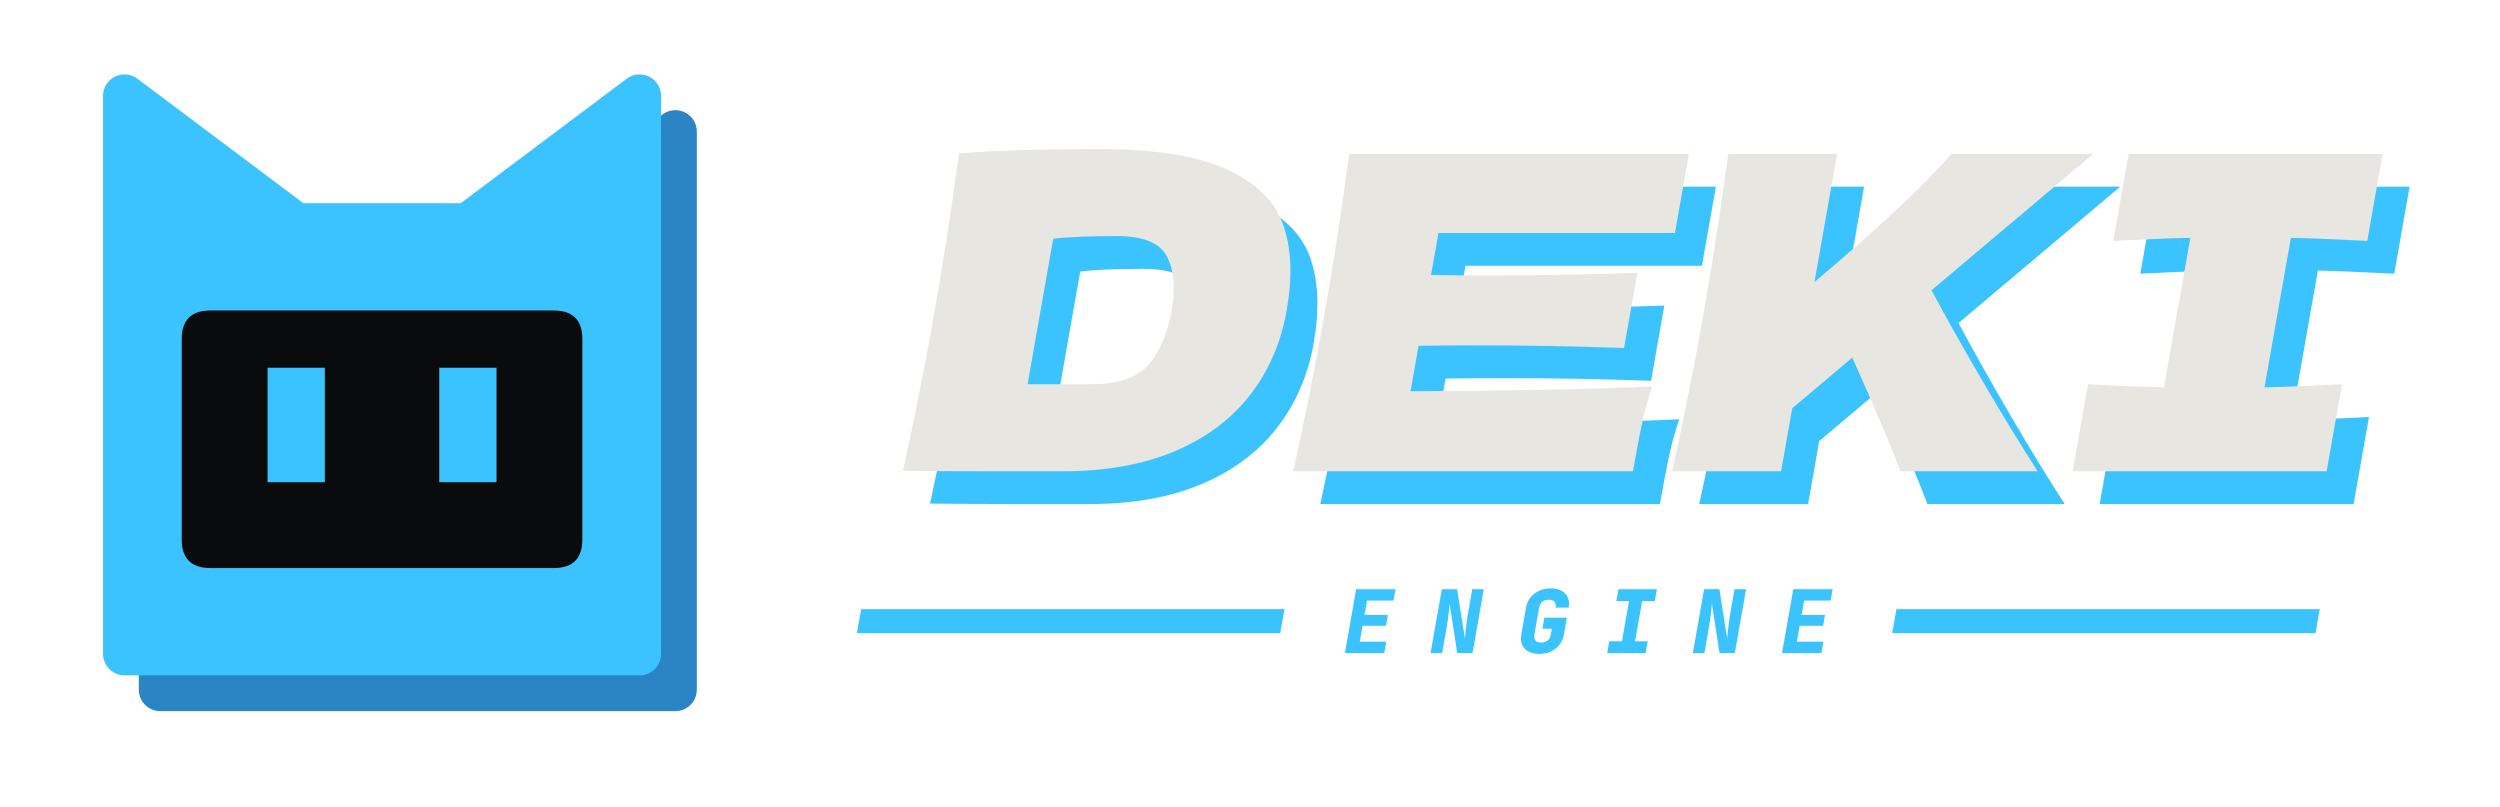
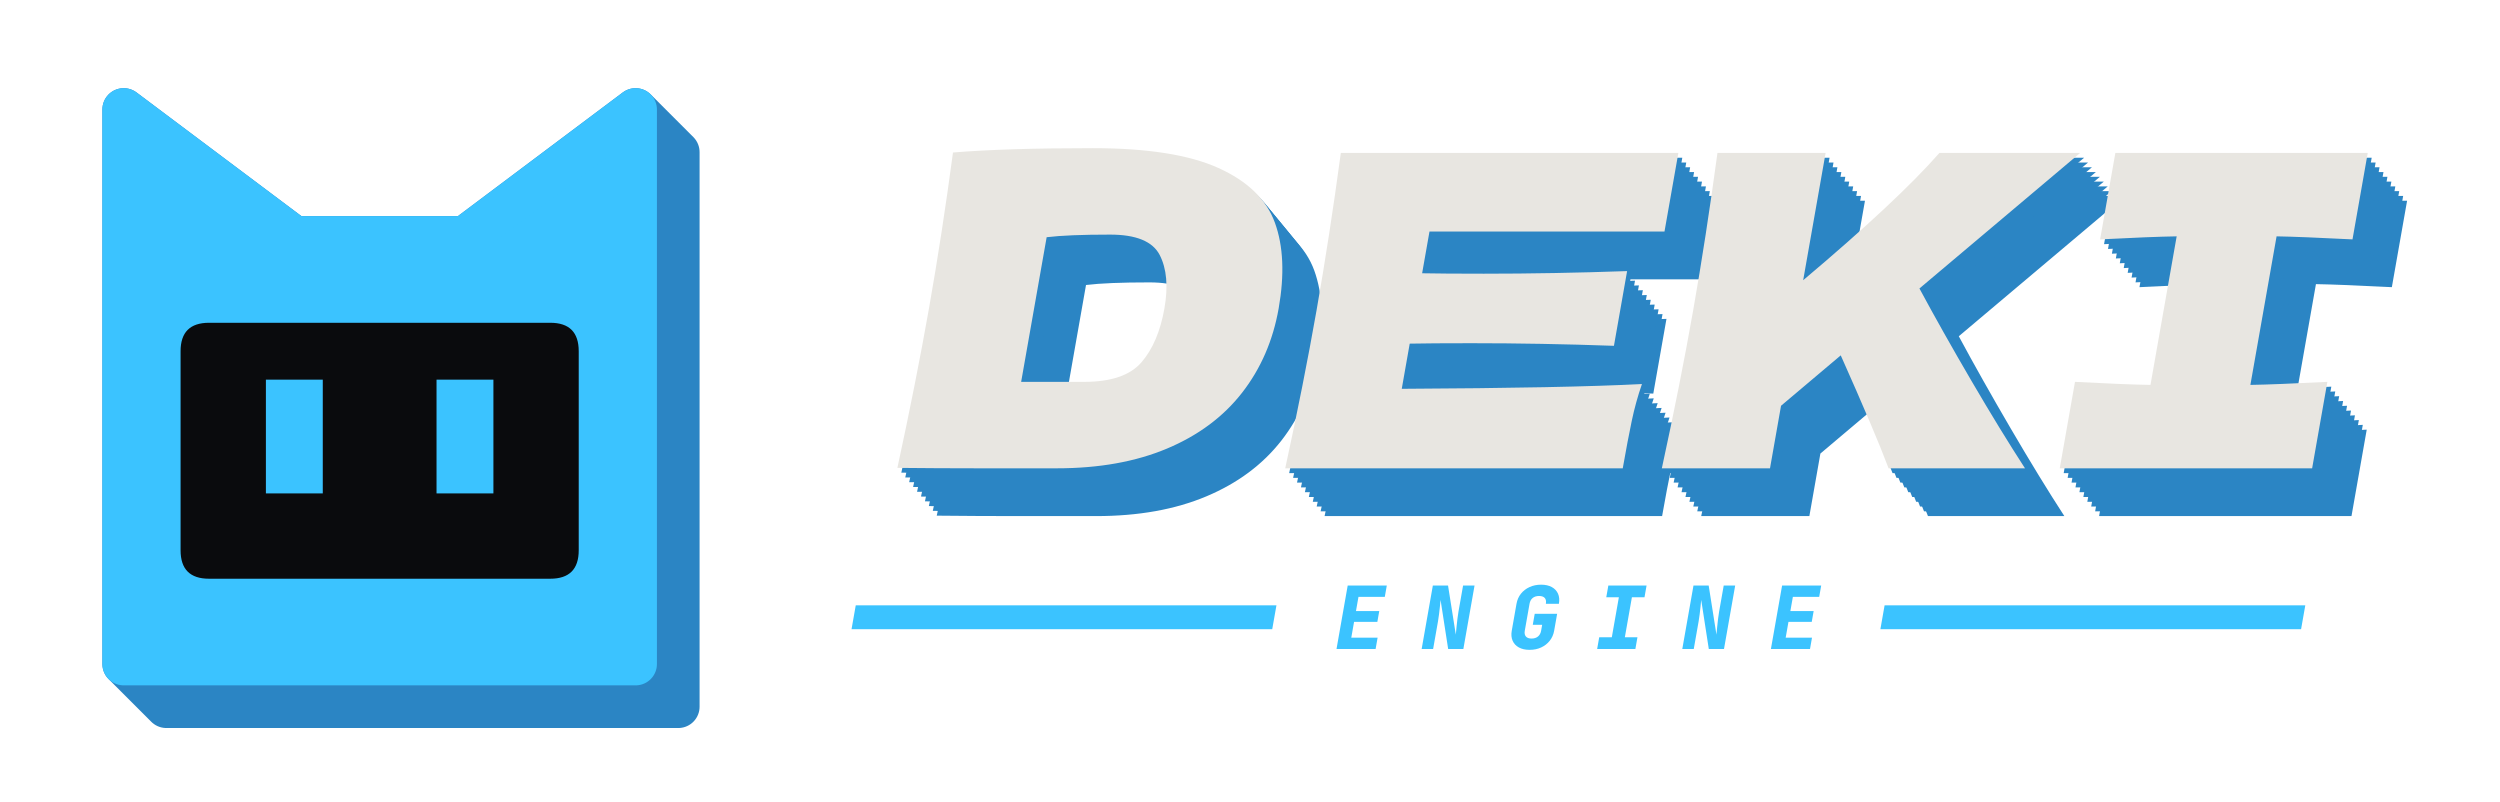
- <svg xmlns="http://www.w3.org/2000/svg" viewBox="-12 -12 446.1 144" width="446.1" height="144" role="img" aria-label="Deki Engine">
-   <g transform="scale(1.2766) translate(-4 -4)">
-     <g transform="translate(-2 -2)">
-       <path d="M14 10 L38 28 H62 L86 10 V88 H14 Z" transform="translate(5 5)" fill="#2B85C4" stroke="#2B85C4" stroke-width="6" stroke-linejoin="round" />
+ <svg xmlns="http://www.w3.org/2000/svg" viewBox="-12 -12 448.9 144" width="448.9" height="144" role="img" aria-label="Deki Engine">
+   <g transform="scale(1.2766) translate(-6 -4)">
+     <g>
+       <path d="M20 16 L44 34 L68 34 L92 16 L92 94 L20 94 Z M14 10 L38 28 L44 34 L20 16 Z M38 28 L62 28 L68 34 L44 34 Z M62 28 L86 10 L92 16 L68 34 Z M92 16 L92 94 L86 88 L86 10 Z M92 94 L20 94 L14 88 L86 88 Z M14 88 L14 10 L20 16 L20 94 Z" fill="#2B85C4" stroke="#2B85C4" stroke-width="6" stroke-linejoin="round" />
      <path d="M14 10 L38 28 H62 L86 10 V88 H14 Z" fill="#3BC3FF" stroke="#3BC3FF" stroke-width="6" stroke-linejoin="round" />
      <path d="M26 40 H74 Q78 40 78 44 V72 Q78 76 74 76 H26 Q22 76 22 72 V44 Q22 40 26 40 Z" fill="#0A0B0D" />
      <path d="M34 48 h8 v16 h-8 Z M58 48 h8 v16 h-8 Z" fill="#3BC3FF" fill-rule="evenodd" />
    </g>
  </g>
  <g transform="translate(146.00 72.09) skewX(-10)">
-     <path d="M66.534 -28.704Q66.534 -20.046 62.634 -13.572Q58.734 -7.098 50.934 -3.549Q43.134 0.0 31.746 0.0Q24.804 0.0 17.628 0.0Q10.452 0.0 3.12 -0.078Q3.744 -15.444 3.744 -28.704Q3.744 -42.12 3.12 -56.706Q12.402 -57.486 28.08 -57.486Q42.744 -57.486 51.246 -53.937Q59.748 -50.388 63.141 -44.109Q66.534 -37.83 66.534 -28.704ZM33.93 -15.522Q41.184 -15.522 43.602 -19.032Q46.02 -22.542 46.02 -28.704Q46.02 -34.632 43.485 -38.298Q40.95 -41.964 33.93 -41.964Q26.364 -41.964 22.62 -41.496V-15.522Z M91.182 -14.274Q120.822 -14.43 134.16 -15.132Q133.614 -11.934 133.497 -8.541Q133.38 -5.148 133.38 0.0H72.774Q73.398 -15.132 73.398 -28.314Q73.398 -41.496 72.774 -56.628H133.38V-42.51H91.182V-35.022Q94.926 -34.944 102.258 -34.944Q114.66 -34.944 127.92 -35.412V-21.996Q114.66 -22.464 102.258 -22.464Q94.926 -22.464 91.182 -22.386Z M181.116 0.0Q177.45 -6.63 168.948 -20.28L159.822 -11.232V0.0H140.4Q141.024 -15.132 141.024 -28.314Q141.024 -41.496 140.4 -56.628H159.822V-33.774Q174.174 -47.97 180.258 -56.628H205.53L180.96 -32.292Q186.42 -24.648 193.245 -15.678Q200.07 -6.708 205.608 0.0Z M257.166 -41.106Q247.884 -41.574 243.438 -41.652V-14.976Q247.962 -15.054 257.166 -15.522V0.0H211.848V-15.522Q220.818 -15.054 225.498 -14.976V-41.652Q220.818 -41.574 211.848 -41.106V-56.628H257.166Z" transform="translate(5.85 5.85)" fill="#3BC3FF" />
+     <path d="M66.534 -28.704Q66.534 -20.046 62.634 -13.572Q58.734 -7.098 50.934 -3.549Q43.134 0.0 31.746 0.0Q24.804 0.0 17.628 0.0Q10.452 0.0 3.12 -0.078Q3.744 -15.444 3.744 -28.704Q3.744 -42.12 3.12 -56.706Q12.402 -57.486 28.08 -57.486Q42.744 -57.486 51.246 -53.937Q59.748 -50.388 63.141 -44.109Q66.534 -37.83 66.534 -28.704ZM33.93 -15.522Q41.184 -15.522 43.602 -19.032Q46.02 -22.542 46.02 -28.704Q46.02 -34.632 43.485 -38.298Q40.95 -41.964 33.93 -41.964Q26.364 -41.964 22.62 -41.496V-15.522Z M91.182 -14.274Q120.822 -14.43 134.16 -15.132Q133.614 -11.934 133.497 -8.541Q133.38 -5.148 133.38 0.0H72.774Q73.398 -15.132 73.398 -28.314Q73.398 -41.496 72.774 -56.628H133.38V-42.51H91.182V-35.022Q94.926 -34.944 102.258 -34.944Q114.66 -34.944 127.92 -35.412V-21.996Q114.66 -22.464 102.258 -22.464Q94.926 -22.464 91.182 -22.386Z M181.116 0.0Q177.45 -6.63 168.948 -20.28L159.822 -11.232V0.0H140.4Q141.024 -15.132 141.024 -28.314Q141.024 -41.496 140.4 -56.628H159.822V-33.774Q174.174 -47.97 180.258 -56.628H205.53L180.96 -32.292Q186.42 -24.648 193.245 -15.678Q200.07 -6.708 205.608 0.0Z M257.166 -41.106Q247.884 -41.574 243.438 -41.652V-14.976Q247.962 -15.054 257.166 -15.522V0.0H211.848V-15.522Q220.818 -15.054 225.498 -14.976V-41.652Q220.818 -41.574 211.848 -41.106V-56.628H257.166Z" transform="translate(8.58 8.58)" fill="#2B85C4" />
+     <path d="M66.534 -28.704Q66.534 -20.046 62.634 -13.572Q58.734 -7.098 50.934 -3.549Q43.134 0.0 31.746 0.0Q24.804 0.0 17.628 0.0Q10.452 0.0 3.12 -0.078Q3.744 -15.444 3.744 -28.704Q3.744 -42.12 3.12 -56.706Q12.402 -57.486 28.08 -57.486Q42.744 -57.486 51.246 -53.937Q59.748 -50.388 63.141 -44.109Q66.534 -37.83 66.534 -28.704ZM33.93 -15.522Q41.184 -15.522 43.602 -19.032Q46.02 -22.542 46.02 -28.704Q46.02 -34.632 43.485 -38.298Q40.95 -41.964 33.93 -41.964Q26.364 -41.964 22.62 -41.496V-15.522Z M91.182 -14.274Q120.822 -14.43 134.16 -15.132Q133.614 -11.934 133.497 -8.541Q133.38 -5.148 133.38 0.0H72.774Q73.398 -15.132 73.398 -28.314Q73.398 -41.496 72.774 -56.628H133.38V-42.51H91.182V-35.022Q94.926 -34.944 102.258 -34.944Q114.66 -34.944 127.92 -35.412V-21.996Q114.66 -22.464 102.258 -22.464Q94.926 -22.464 91.182 -22.386Z M181.116 0.0Q177.45 -6.63 168.948 -20.28L159.822 -11.232V0.0H140.4Q141.024 -15.132 141.024 -28.314Q141.024 -41.496 140.4 -56.628H159.822V-33.774Q174.174 -47.97 180.258 -56.628H205.53L180.96 -32.292Q186.42 -24.648 193.245 -15.678Q200.07 -6.708 205.608 0.0Z M257.166 -41.106Q247.884 -41.574 243.438 -41.652V-14.976Q247.962 -15.054 257.166 -15.522V0.0H211.848V-15.522Q220.818 -15.054 225.498 -14.976V-41.652Q220.818 -41.574 211.848 -41.106V-56.628H257.166Z" transform="translate(7.72 7.72)" fill="#2B85C4" />
+     <path d="M66.534 -28.704Q66.534 -20.046 62.634 -13.572Q58.734 -7.098 50.934 -3.549Q43.134 0.0 31.746 0.0Q24.804 0.0 17.628 0.0Q10.452 0.0 3.12 -0.078Q3.744 -15.444 3.744 -28.704Q3.744 -42.12 3.12 -56.706Q12.402 -57.486 28.08 -57.486Q42.744 -57.486 51.246 -53.937Q59.748 -50.388 63.141 -44.109Q66.534 -37.83 66.534 -28.704ZM33.93 -15.522Q41.184 -15.522 43.602 -19.032Q46.02 -22.542 46.02 -28.704Q46.02 -34.632 43.485 -38.298Q40.95 -41.964 33.93 -41.964Q26.364 -41.964 22.62 -41.496V-15.522Z M91.182 -14.274Q120.822 -14.43 134.16 -15.132Q133.614 -11.934 133.497 -8.541Q133.38 -5.148 133.38 0.0H72.774Q73.398 -15.132 73.398 -28.314Q73.398 -41.496 72.774 -56.628H133.38V-42.51H91.182V-35.022Q94.926 -34.944 102.258 -34.944Q114.66 -34.944 127.92 -35.412V-21.996Q114.66 -22.464 102.258 -22.464Q94.926 -22.464 91.182 -22.386Z M181.116 0.0Q177.45 -6.63 168.948 -20.28L159.822 -11.232V0.0H140.4Q141.024 -15.132 141.024 -28.314Q141.024 -41.496 140.4 -56.628H159.822V-33.774Q174.174 -47.97 180.258 -56.628H205.53L180.96 -32.292Q186.42 -24.648 193.245 -15.678Q200.07 -6.708 205.608 0.0Z M257.166 -41.106Q247.884 -41.574 243.438 -41.652V-14.976Q247.962 -15.054 257.166 -15.522V0.0H211.848V-15.522Q220.818 -15.054 225.498 -14.976V-41.652Q220.818 -41.574 211.848 -41.106V-56.628H257.166Z" transform="translate(6.86 6.86)" fill="#2B85C4" />
+     <path d="M66.534 -28.704Q66.534 -20.046 62.634 -13.572Q58.734 -7.098 50.934 -3.549Q43.134 0.0 31.746 0.0Q24.804 0.0 17.628 0.0Q10.452 0.0 3.12 -0.078Q3.744 -15.444 3.744 -28.704Q3.744 -42.12 3.12 -56.706Q12.402 -57.486 28.08 -57.486Q42.744 -57.486 51.246 -53.937Q59.748 -50.388 63.141 -44.109Q66.534 -37.83 66.534 -28.704ZM33.93 -15.522Q41.184 -15.522 43.602 -19.032Q46.02 -22.542 46.02 -28.704Q46.02 -34.632 43.485 -38.298Q40.95 -41.964 33.93 -41.964Q26.364 -41.964 22.62 -41.496V-15.522Z M91.182 -14.274Q120.822 -14.43 134.16 -15.132Q133.614 -11.934 133.497 -8.541Q133.38 -5.148 133.38 0.0H72.774Q73.398 -15.132 73.398 -28.314Q73.398 -41.496 72.774 -56.628H133.38V-42.51H91.182V-35.022Q94.926 -34.944 102.258 -34.944Q114.66 -34.944 127.92 -35.412V-21.996Q114.66 -22.464 102.258 -22.464Q94.926 -22.464 91.182 -22.386Z M181.116 0.0Q177.45 -6.63 168.948 -20.28L159.822 -11.232V0.0H140.4Q141.024 -15.132 141.024 -28.314Q141.024 -41.496 140.4 -56.628H159.822V-33.774Q174.174 -47.97 180.258 -56.628H205.53L180.96 -32.292Q186.42 -24.648 193.245 -15.678Q200.07 -6.708 205.608 0.0Z M257.166 -41.106Q247.884 -41.574 243.438 -41.652V-14.976Q247.962 -15.054 257.166 -15.522V0.0H211.848V-15.522Q220.818 -15.054 225.498 -14.976V-41.652Q220.818 -41.574 211.848 -41.106V-56.628H257.166Z" transform="translate(6.01 6.01)" fill="#2B85C4" />
+     <path d="M66.534 -28.704Q66.534 -20.046 62.634 -13.572Q58.734 -7.098 50.934 -3.549Q43.134 0.0 31.746 0.0Q24.804 0.0 17.628 0.0Q10.452 0.0 3.12 -0.078Q3.744 -15.444 3.744 -28.704Q3.744 -42.12 3.12 -56.706Q12.402 -57.486 28.08 -57.486Q42.744 -57.486 51.246 -53.937Q59.748 -50.388 63.141 -44.109Q66.534 -37.83 66.534 -28.704ZM33.93 -15.522Q41.184 -15.522 43.602 -19.032Q46.02 -22.542 46.02 -28.704Q46.02 -34.632 43.485 -38.298Q40.95 -41.964 33.93 -41.964Q26.364 -41.964 22.62 -41.496V-15.522Z M91.182 -14.274Q120.822 -14.43 134.16 -15.132Q133.614 -11.934 133.497 -8.541Q133.38 -5.148 133.38 0.0H72.774Q73.398 -15.132 73.398 -28.314Q73.398 -41.496 72.774 -56.628H133.38V-42.51H91.182V-35.022Q94.926 -34.944 102.258 -34.944Q114.66 -34.944 127.92 -35.412V-21.996Q114.66 -22.464 102.258 -22.464Q94.926 -22.464 91.182 -22.386Z M181.116 0.0Q177.45 -6.63 168.948 -20.28L159.822 -11.232V0.0H140.4Q141.024 -15.132 141.024 -28.314Q141.024 -41.496 140.4 -56.628H159.822V-33.774Q174.174 -47.97 180.258 -56.628H205.53L180.96 -32.292Q186.42 -24.648 193.245 -15.678Q200.07 -6.708 205.608 0.0Z M257.166 -41.106Q247.884 -41.574 243.438 -41.652V-14.976Q247.962 -15.054 257.166 -15.522V0.0H211.848V-15.522Q220.818 -15.054 225.498 -14.976V-41.652Q220.818 -41.574 211.848 -41.106V-56.628H257.166Z" transform="translate(5.15 5.15)" fill="#2B85C4" />
+     <path d="M66.534 -28.704Q66.534 -20.046 62.634 -13.572Q58.734 -7.098 50.934 -3.549Q43.134 0.0 31.746 0.0Q24.804 0.0 17.628 0.0Q10.452 0.0 3.12 -0.078Q3.744 -15.444 3.744 -28.704Q3.744 -42.12 3.12 -56.706Q12.402 -57.486 28.08 -57.486Q42.744 -57.486 51.246 -53.937Q59.748 -50.388 63.141 -44.109Q66.534 -37.83 66.534 -28.704ZM33.93 -15.522Q41.184 -15.522 43.602 -19.032Q46.02 -22.542 46.02 -28.704Q46.02 -34.632 43.485 -38.298Q40.95 -41.964 33.93 -41.964Q26.364 -41.964 22.62 -41.496V-15.522Z M91.182 -14.274Q120.822 -14.43 134.16 -15.132Q133.614 -11.934 133.497 -8.541Q133.38 -5.148 133.38 0.0H72.774Q73.398 -15.132 73.398 -28.314Q73.398 -41.496 72.774 -56.628H133.38V-42.51H91.182V-35.022Q94.926 -34.944 102.258 -34.944Q114.66 -34.944 127.92 -35.412V-21.996Q114.66 -22.464 102.258 -22.464Q94.926 -22.464 91.182 -22.386Z M181.116 0.0Q177.45 -6.63 168.948 -20.28L159.822 -11.232V0.0H140.4Q141.024 -15.132 141.024 -28.314Q141.024 -41.496 140.4 -56.628H159.822V-33.774Q174.174 -47.97 180.258 -56.628H205.53L180.96 -32.292Q186.42 -24.648 193.245 -15.678Q200.07 -6.708 205.608 0.0Z M257.166 -41.106Q247.884 -41.574 243.438 -41.652V-14.976Q247.962 -15.054 257.166 -15.522V0.0H211.848V-15.522Q220.818 -15.054 225.498 -14.976V-41.652Q220.818 -41.574 211.848 -41.106V-56.628H257.166Z" transform="translate(4.29 4.29)" fill="#2B85C4" />
+     <path d="M66.534 -28.704Q66.534 -20.046 62.634 -13.572Q58.734 -7.098 50.934 -3.549Q43.134 0.0 31.746 0.0Q24.804 0.0 17.628 0.0Q10.452 0.0 3.12 -0.078Q3.744 -15.444 3.744 -28.704Q3.744 -42.12 3.12 -56.706Q12.402 -57.486 28.08 -57.486Q42.744 -57.486 51.246 -53.937Q59.748 -50.388 63.141 -44.109Q66.534 -37.83 66.534 -28.704ZM33.93 -15.522Q41.184 -15.522 43.602 -19.032Q46.02 -22.542 46.02 -28.704Q46.02 -34.632 43.485 -38.298Q40.95 -41.964 33.93 -41.964Q26.364 -41.964 22.62 -41.496V-15.522Z M91.182 -14.274Q120.822 -14.43 134.16 -15.132Q133.614 -11.934 133.497 -8.541Q133.38 -5.148 133.38 0.0H72.774Q73.398 -15.132 73.398 -28.314Q73.398 -41.496 72.774 -56.628H133.38V-42.51H91.182V-35.022Q94.926 -34.944 102.258 -34.944Q114.66 -34.944 127.92 -35.412V-21.996Q114.66 -22.464 102.258 -22.464Q94.926 -22.464 91.182 -22.386Z M181.116 0.0Q177.45 -6.63 168.948 -20.28L159.822 -11.232V0.0H140.4Q141.024 -15.132 141.024 -28.314Q141.024 -41.496 140.4 -56.628H159.822V-33.774Q174.174 -47.97 180.258 -56.628H205.53L180.96 -32.292Q186.42 -24.648 193.245 -15.678Q200.07 -6.708 205.608 0.0Z M257.166 -41.106Q247.884 -41.574 243.438 -41.652V-14.976Q247.962 -15.054 257.166 -15.522V0.0H211.848V-15.522Q220.818 -15.054 225.498 -14.976V-41.652Q220.818 -41.574 211.848 -41.106V-56.628H257.166Z" transform="translate(3.43 3.43)" fill="#2B85C4" />
+     <path d="M66.534 -28.704Q66.534 -20.046 62.634 -13.572Q58.734 -7.098 50.934 -3.549Q43.134 0.0 31.746 0.0Q24.804 0.0 17.628 0.0Q10.452 0.0 3.12 -0.078Q3.744 -15.444 3.744 -28.704Q3.744 -42.12 3.12 -56.706Q12.402 -57.486 28.08 -57.486Q42.744 -57.486 51.246 -53.937Q59.748 -50.388 63.141 -44.109Q66.534 -37.83 66.534 -28.704ZM33.93 -15.522Q41.184 -15.522 43.602 -19.032Q46.02 -22.542 46.02 -28.704Q46.02 -34.632 43.485 -38.298Q40.95 -41.964 33.93 -41.964Q26.364 -41.964 22.62 -41.496V-15.522Z M91.182 -14.274Q120.822 -14.43 134.16 -15.132Q133.614 -11.934 133.497 -8.541Q133.38 -5.148 133.38 0.0H72.774Q73.398 -15.132 73.398 -28.314Q73.398 -41.496 72.774 -56.628H133.38V-42.51H91.182V-35.022Q94.926 -34.944 102.258 -34.944Q114.66 -34.944 127.92 -35.412V-21.996Q114.66 -22.464 102.258 -22.464Q94.926 -22.464 91.182 -22.386Z M181.116 0.0Q177.45 -6.63 168.948 -20.28L159.822 -11.232V0.0H140.4Q141.024 -15.132 141.024 -28.314Q141.024 -41.496 140.4 -56.628H159.822V-33.774Q174.174 -47.97 180.258 -56.628H205.53L180.96 -32.292Q186.42 -24.648 193.245 -15.678Q200.07 -6.708 205.608 0.0Z M257.166 -41.106Q247.884 -41.574 243.438 -41.652V-14.976Q247.962 -15.054 257.166 -15.522V0.0H211.848V-15.522Q220.818 -15.054 225.498 -14.976V-41.652Q220.818 -41.574 211.848 -41.106V-56.628H257.166Z" transform="translate(2.57 2.57)" fill="#2B85C4" />
+     <path d="M66.534 -28.704Q66.534 -20.046 62.634 -13.572Q58.734 -7.098 50.934 -3.549Q43.134 0.0 31.746 0.0Q24.804 0.0 17.628 0.0Q10.452 0.0 3.12 -0.078Q3.744 -15.444 3.744 -28.704Q3.744 -42.12 3.12 -56.706Q12.402 -57.486 28.08 -57.486Q42.744 -57.486 51.246 -53.937Q59.748 -50.388 63.141 -44.109Q66.534 -37.83 66.534 -28.704ZM33.93 -15.522Q41.184 -15.522 43.602 -19.032Q46.02 -22.542 46.02 -28.704Q46.02 -34.632 43.485 -38.298Q40.95 -41.964 33.93 -41.964Q26.364 -41.964 22.62 -41.496V-15.522Z M91.182 -14.274Q120.822 -14.43 134.16 -15.132Q133.614 -11.934 133.497 -8.541Q133.38 -5.148 133.38 0.0H72.774Q73.398 -15.132 73.398 -28.314Q73.398 -41.496 72.774 -56.628H133.38V-42.51H91.182V-35.022Q94.926 -34.944 102.258 -34.944Q114.66 -34.944 127.92 -35.412V-21.996Q114.66 -22.464 102.258 -22.464Q94.926 -22.464 91.182 -22.386Z M181.116 0.0Q177.45 -6.63 168.948 -20.28L159.822 -11.232V0.0H140.4Q141.024 -15.132 141.024 -28.314Q141.024 -41.496 140.4 -56.628H159.822V-33.774Q174.174 -47.97 180.258 -56.628H205.53L180.96 -32.292Q186.42 -24.648 193.245 -15.678Q200.07 -6.708 205.608 0.0Z M257.166 -41.106Q247.884 -41.574 243.438 -41.652V-14.976Q247.962 -15.054 257.166 -15.522V0.0H211.848V-15.522Q220.818 -15.054 225.498 -14.976V-41.652Q220.818 -41.574 211.848 -41.106V-56.628H257.166Z" transform="translate(1.72 1.72)" fill="#2B85C4" />
+     <path d="M66.534 -28.704Q66.534 -20.046 62.634 -13.572Q58.734 -7.098 50.934 -3.549Q43.134 0.0 31.746 0.0Q24.804 0.0 17.628 0.0Q10.452 0.0 3.12 -0.078Q3.744 -15.444 3.744 -28.704Q3.744 -42.12 3.12 -56.706Q12.402 -57.486 28.08 -57.486Q42.744 -57.486 51.246 -53.937Q59.748 -50.388 63.141 -44.109Q66.534 -37.83 66.534 -28.704ZM33.93 -15.522Q41.184 -15.522 43.602 -19.032Q46.02 -22.542 46.02 -28.704Q46.02 -34.632 43.485 -38.298Q40.95 -41.964 33.93 -41.964Q26.364 -41.964 22.62 -41.496V-15.522Z M91.182 -14.274Q120.822 -14.43 134.16 -15.132Q133.614 -11.934 133.497 -8.541Q133.38 -5.148 133.38 0.0H72.774Q73.398 -15.132 73.398 -28.314Q73.398 -41.496 72.774 -56.628H133.38V-42.51H91.182V-35.022Q94.926 -34.944 102.258 -34.944Q114.66 -34.944 127.92 -35.412V-21.996Q114.66 -22.464 102.258 -22.464Q94.926 -22.464 91.182 -22.386Z M181.116 0.0Q177.45 -6.63 168.948 -20.28L159.822 -11.232V0.0H140.4Q141.024 -15.132 141.024 -28.314Q141.024 -41.496 140.4 -56.628H159.822V-33.774Q174.174 -47.97 180.258 -56.628H205.53L180.96 -32.292Q186.42 -24.648 193.245 -15.678Q200.07 -6.708 205.608 0.0Z M257.166 -41.106Q247.884 -41.574 243.438 -41.652V-14.976Q247.962 -15.054 257.166 -15.522V0.0H211.848V-15.522Q220.818 -15.054 225.498 -14.976V-41.652Q220.818 -41.574 211.848 -41.106V-56.628H257.166Z" transform="translate(0.86 0.86)" fill="#2B85C4" />
    <path d="M66.534 -28.704Q66.534 -20.046 62.634 -13.572Q58.734 -7.098 50.934 -3.549Q43.134 0.0 31.746 0.0Q24.804 0.0 17.628 0.0Q10.452 0.0 3.12 -0.078Q3.744 -15.444 3.744 -28.704Q3.744 -42.12 3.12 -56.706Q12.402 -57.486 28.08 -57.486Q42.744 -57.486 51.246 -53.937Q59.748 -50.388 63.141 -44.109Q66.534 -37.83 66.534 -28.704ZM33.93 -15.522Q41.184 -15.522 43.602 -19.032Q46.02 -22.542 46.02 -28.704Q46.02 -34.632 43.485 -38.298Q40.95 -41.964 33.93 -41.964Q26.364 -41.964 22.62 -41.496V-15.522Z M91.182 -14.274Q120.822 -14.43 134.16 -15.132Q133.614 -11.934 133.497 -8.541Q133.38 -5.148 133.38 0.0H72.774Q73.398 -15.132 73.398 -28.314Q73.398 -41.496 72.774 -56.628H133.38V-42.51H91.182V-35.022Q94.926 -34.944 102.258 -34.944Q114.66 -34.944 127.92 -35.412V-21.996Q114.66 -22.464 102.258 -22.464Q94.926 -22.464 91.182 -22.386Z M181.116 0.0Q177.45 -6.63 168.948 -20.28L159.822 -11.232V0.0H140.4Q141.024 -15.132 141.024 -28.314Q141.024 -41.496 140.4 -56.628H159.822V-33.774Q174.174 -47.97 180.258 -56.628H205.53L180.96 -32.292Q186.42 -24.648 193.245 -15.678Q200.07 -6.708 205.608 0.0Z M257.166 -41.106Q247.884 -41.574 243.438 -41.652V-14.976Q247.962 -15.054 257.166 -15.522V0.0H211.848V-15.522Q220.818 -15.054 225.498 -14.976V-41.652Q220.818 -41.574 211.848 -41.106V-56.628H257.166Z" fill="#E8E6E1" />
  </g>
  <g transform="translate(141.28 98.84) skewX(-10)" fill="#3BC3FF">
    <rect x="0" y="-2.15" width="75.54" height="4.29" />
    <path d="M1.248 0.0V-11.388H8.268V-9.36H3.541V-6.802H7.722V-4.867H3.541V-2.028H8.268V0.0Z M16.536 0.0V-11.388H19.266L22.214 -2.574Q22.168 -3.151 22.105 -3.908Q22.043 -4.664 22.004 -5.421Q21.965 -6.178 21.965 -6.708V-11.388H24.024V0.0H21.294L18.377 -8.814Q18.424 -8.315 18.47 -7.628Q18.517 -6.942 18.556 -6.24Q18.595 -5.538 18.595 -4.992V0.0Z M35.942 0.156Q34.804 0.156 33.946 -0.273Q33.088 -0.702 32.612 -1.474Q32.136 -2.246 32.136 -3.276V-8.112Q32.136 -9.157 32.612 -9.922Q33.088 -10.686 33.946 -11.115Q34.804 -11.544 35.942 -11.544Q37.097 -11.544 37.947 -11.115Q38.797 -10.686 39.273 -9.922Q39.749 -9.157 39.749 -8.112H37.409Q37.409 -8.798 37.027 -9.157Q36.644 -9.516 35.942 -9.516Q35.24 -9.516 34.858 -9.157Q34.476 -8.798 34.476 -8.112V-3.276Q34.476 -2.605 34.858 -2.239Q35.24 -1.872 35.942 -1.872Q36.644 -1.872 37.027 -2.239Q37.409 -2.605 37.409 -3.276V-4.337H35.724V-6.318H39.749V-3.276Q39.749 -2.246 39.273 -1.474Q38.797 -0.702 37.947 -0.273Q37.097 0.156 35.942 0.156Z M48.048 0.0V-2.106H50.31V-9.282H48.048V-11.388H54.912V-9.282H52.65V-2.106H54.912V0.0Z M63.336 0.0V-11.388H66.066L69.014 -2.574Q68.968 -3.151 68.905 -3.908Q68.843 -4.664 68.804 -5.421Q68.765 -6.178 68.765 -6.708V-11.388H70.824V0.0H68.094L65.177 -8.814Q65.224 -8.315 65.27 -7.628Q65.317 -6.942 65.356 -6.24Q65.395 -5.538 65.395 -4.992V0.0Z M79.248 0.0V-11.388H86.268V-9.36H81.541V-6.802H85.722V-4.867H81.541V-2.028H86.268V0.0Z" transform="translate(86.46 5.69)" />
    <rect x="184.74" y="-2.15" width="75.54" height="4.29" />
  </g>
</svg>
